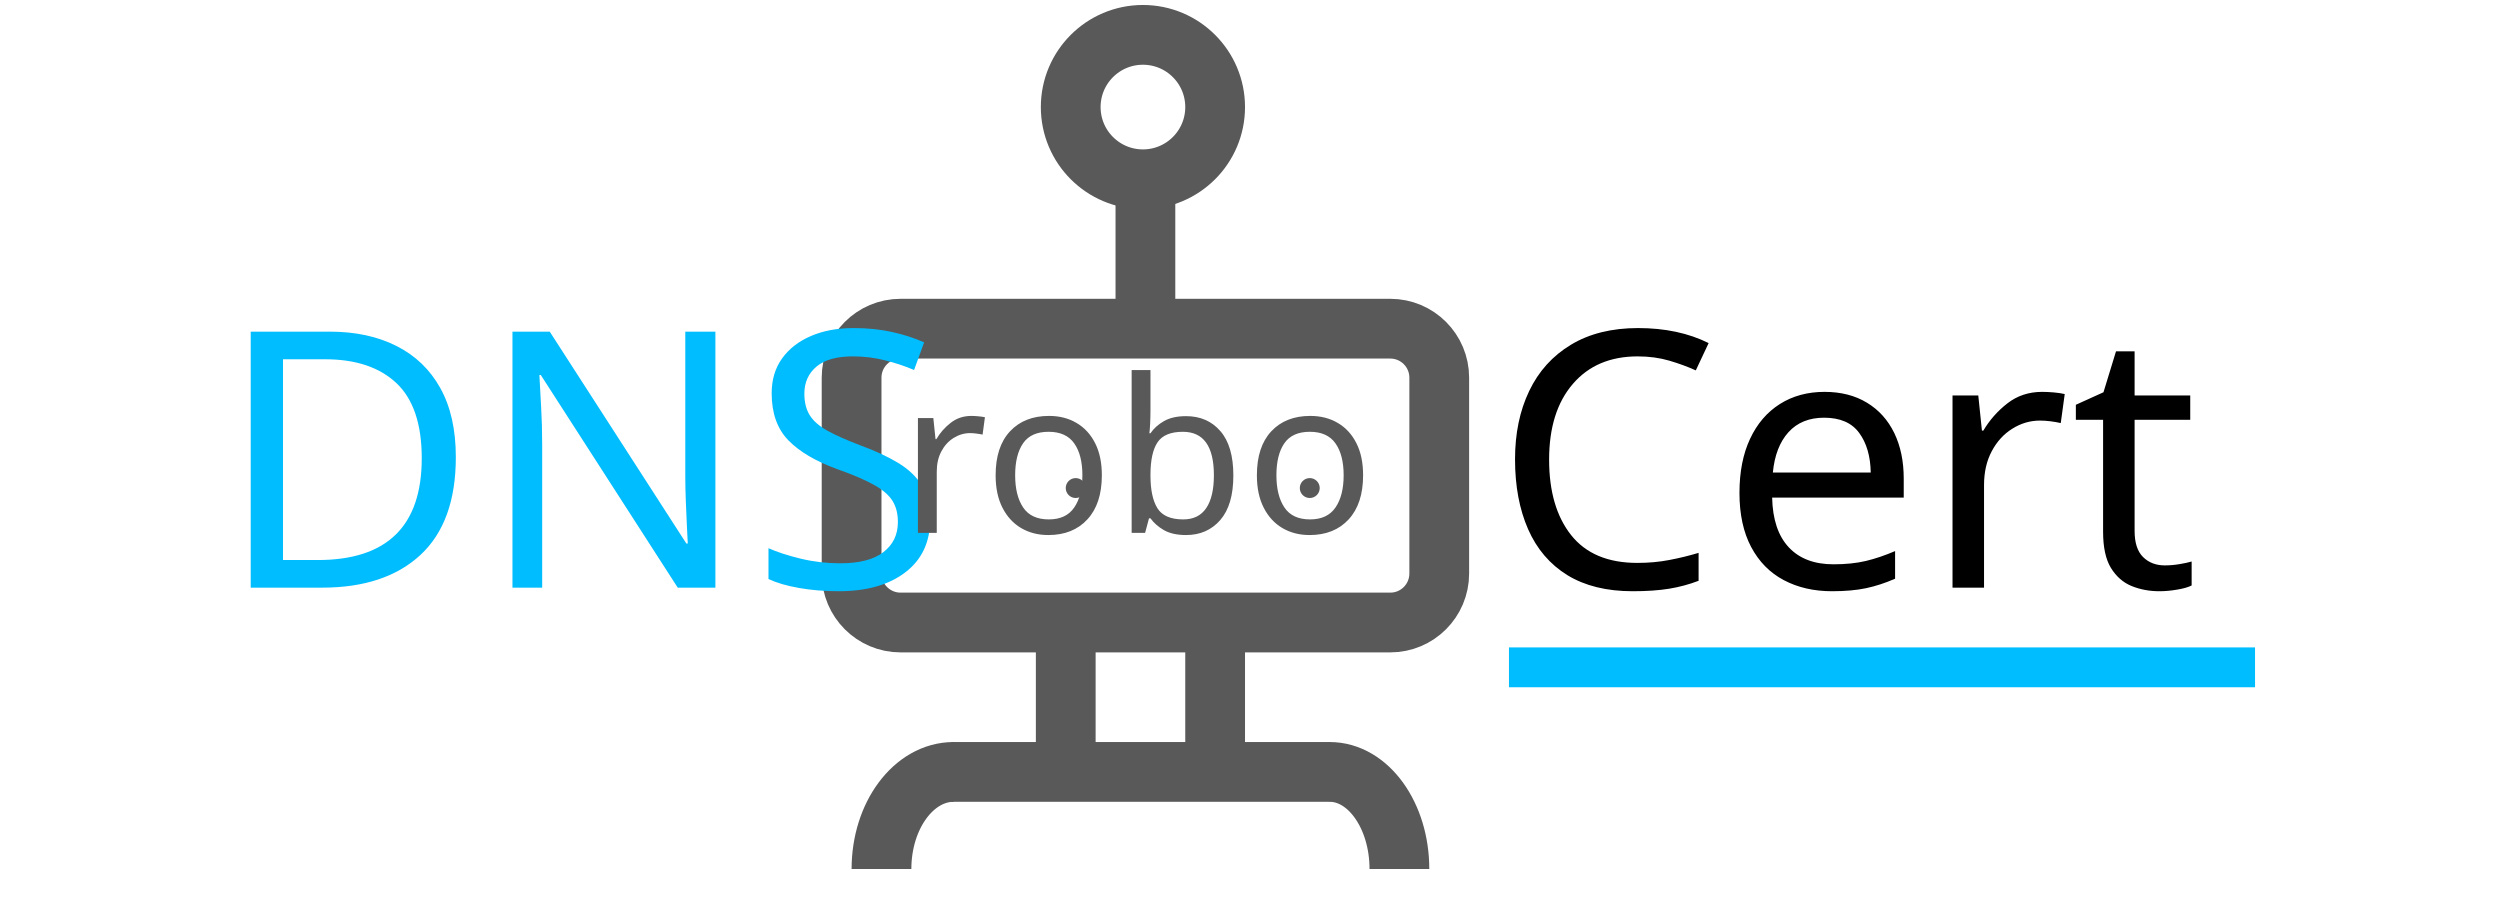
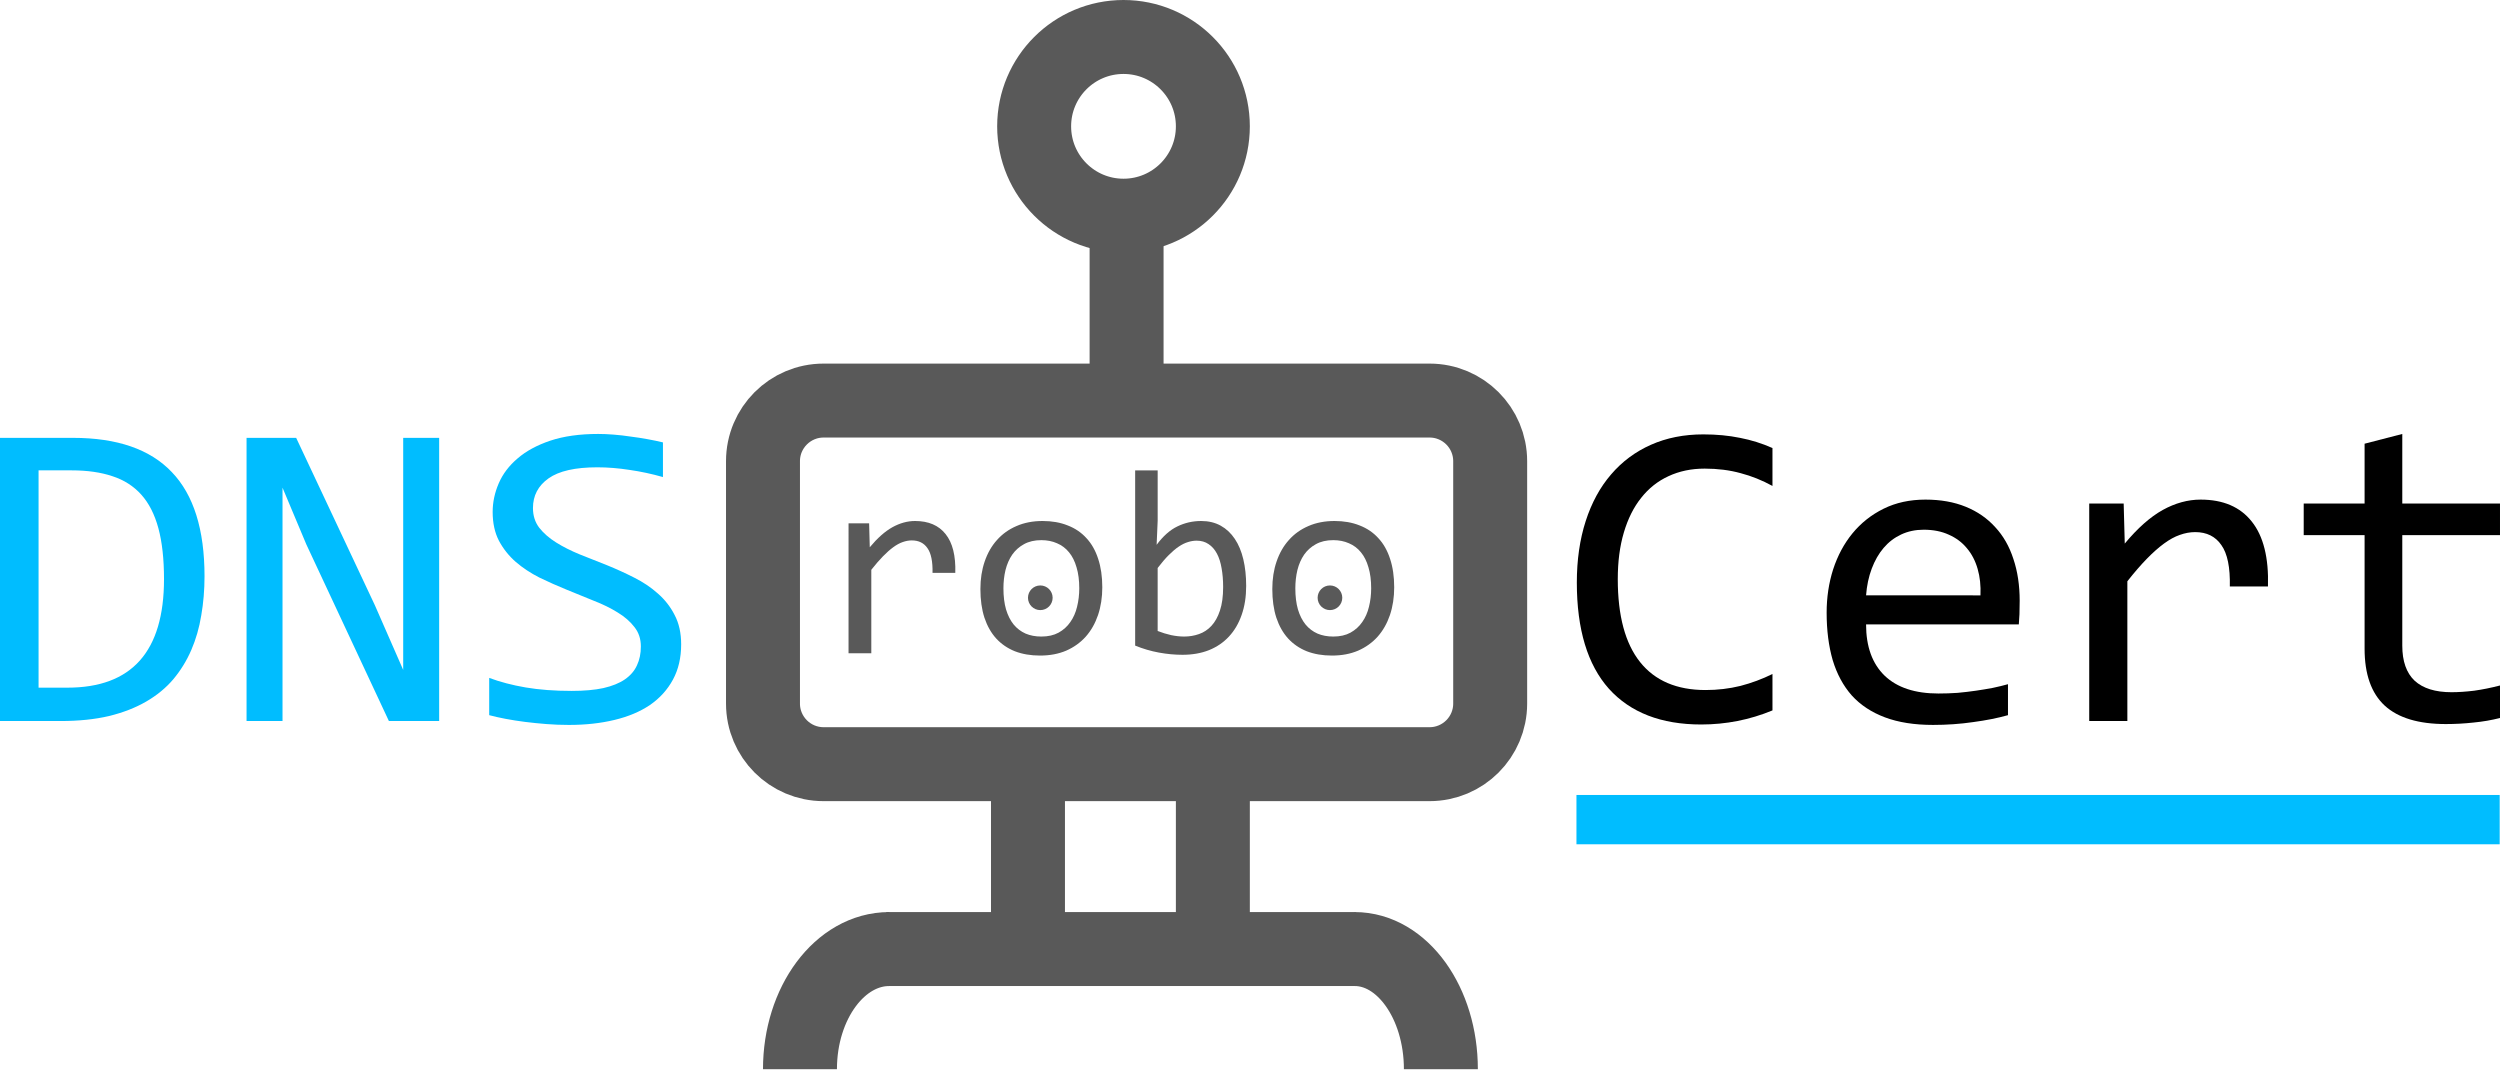
- <svg xmlns="http://www.w3.org/2000/svg" width="502" height="181" overflow="hidden">
-   <defs>
+ <svg xmlns="http://www.w3.org/2000/svg" width="405.671" height="173.5" overflow="hidden" version="1.1" id="svg37" style="overflow:hidden">
+   <defs id="defs5">
    <clipPath id="clip0">
-       <path d="M416 211 918 211 918 392 416 392Z" fill-rule="evenodd" clip-rule="evenodd" />
+       <path d="M 416,211 H 918 V 392 H 416 Z" id="path2" style="clip-rule:evenodd;fill-rule:evenodd" />
    </clipPath>
  </defs>
-   <g clip-path="url(#clip0)" transform="translate(-416 -211)">
-     <path d="M587 286.834C587 281.403 591.403 277 596.834 277L695.166 277C700.597 277 705 281.403 705 286.834L705 326.166C705 331.597 700.597 336 695.166 336L596.834 336C591.403 336 587 331.597 587 326.166Z" stroke="#595959" stroke-width="12" stroke-miterlimit="8" fill="none" fill-rule="evenodd" />
-     <path d="M630 336 630 368.635" stroke="#595959" stroke-width="12" stroke-miterlimit="8" fill="none" fill-rule="evenodd" />
-     <path d="M660 336 660 368.635" stroke="#595959" stroke-width="12" stroke-miterlimit="8" fill="none" fill-rule="evenodd" />
-     <path d="M607 366 683.169 366" stroke="#595959" stroke-width="12" stroke-miterlimit="8" fill="none" fill-rule="evenodd" />
-     <path d="M683 366C690.732 366 697 374.73 697 385.5" stroke="#595959" stroke-width="12" stroke-miterlimit="8" fill="none" fill-rule="evenodd" />
-     <path d="M14.5 0C22.508-4.96522e-15 29 8.73 29 19.5" stroke="#595959" stroke-width="12" stroke-miterlimit="8" fill="none" fill-rule="evenodd" transform="matrix(-1 -8.74228e-08 -8.74228e-08 1 622 366)" />
-     <path d="M646 246 646 276.827" stroke="#595959" stroke-width="12" stroke-miterlimit="8" fill="none" fill-rule="evenodd" />
-     <path d="M631 232.5C631 224.492 637.492 218 645.5 218 653.508 218 660 224.492 660 232.5 660 240.508 653.508 247 645.5 247 637.492 247 631 240.508 631 232.5Z" stroke="#595959" stroke-width="12" stroke-miterlimit="8" fill="none" fill-rule="evenodd" />
-     <text fill="#00BDFF" font-family="Consolas,Consolas_MSFontService,sans-serif" font-weight="400" font-size="72" transform="translate(459.359 329)">DNS<tspan fill="#000000" x="256.468" y="0">Cert</tspan>
-     </text>
-     <path d="M719 345 868.81 345" stroke="#00BDFF" stroke-width="8" stroke-miterlimit="8" fill="none" fill-rule="evenodd" />
-     <text fill="#595959" font-family="Consolas,Consolas_MSFontService,sans-serif" font-weight="400" font-size="43" transform="translate(596.664 318)">robo</text>
-     <path d="M630 309C630 307.895 630.895 307 632 307 633.105 307 634 307.895 634 309 634 310.105 633.105 311 632 311 630.895 311 630 310.105 630 309Z" fill="#595959" fill-rule="evenodd" />
-     <path d="M677 309C677 307.895 677.895 307 679 307 680.105 307 681 307.895 681 309 681 310.105 680.105 311 679 311 677.895 311 677 310.105 677 309Z" fill="#595959" fill-rule="evenodd" />
+   <path style="fill:none;fill-rule:evenodd;stroke:#595959;stroke-width:12;stroke-miterlimit:8" id="path7" stroke-miterlimit="8" d="m 123.809,74.834 c 0,-5.431 4.403,-9.834 9.834,-9.834 h 98.332 c 5.431,0 9.834,4.403 9.834,9.834 v 39.332 c 0,5.431 -4.403,9.834 -9.834,9.834 h -98.332 c -5.431,0 -9.834,-4.403 -9.834,-9.834 z" />
+   <path style="fill:none;fill-rule:evenodd;stroke:#595959;stroke-width:12;stroke-miterlimit:8" id="path9" stroke-miterlimit="8" d="m 166.809,124 v 32.635" />
+   <path style="fill:none;fill-rule:evenodd;stroke:#595959;stroke-width:12;stroke-miterlimit:8" id="path11" stroke-miterlimit="8" d="m 196.809,124 v 32.635" />
+   <path style="fill:none;fill-rule:evenodd;stroke:#595959;stroke-width:12;stroke-miterlimit:8" id="path13" stroke-miterlimit="8" d="m 143.809,154 h 76.169" />
+   <path style="fill:none;fill-rule:evenodd;stroke:#595959;stroke-width:12;stroke-miterlimit:8" id="path15" stroke-miterlimit="8" d="m 219.809,154 c 7.732,0 14,8.73 14,19.5" />
+   <path style="fill:none;fill-rule:evenodd;stroke:#595959;stroke-width:12;stroke-miterlimit:8" id="path17" stroke-miterlimit="8" d="m 144.309,154 c -8.008,0 -14.5,8.73 -14.5,19.5" />
+   <path style="fill:none;fill-rule:evenodd;stroke:#595959;stroke-width:12;stroke-miterlimit:8" id="path19" stroke-miterlimit="8" d="M 182.809,34 V 64.827" />
+   <path style="fill:none;fill-rule:evenodd;stroke:#595959;stroke-width:12;stroke-miterlimit:8" id="path21" stroke-miterlimit="8" d="m 167.809,20.5 c 0,-8.008 6.492,-14.5 14.5,-14.5 8.008,0 14.5,6.492 14.5,14.5 0,8.008 -6.492,14.5 -14.5,14.5 -8.008,0 -14.5,-6.492 -14.5,-14.5 z" />
+   <g aria-label="DNSCert" style="font-weight:400;font-size:72px;font-family:Consolas, Consolas_MSFontService, sans-serif;fill:#00bdff" id="text25">
+     <path d="m 33.188,93.516 q 0,3.305 -0.527,6.328 -0.492,3.023 -1.617,5.625 -1.125,2.602 -2.918,4.746 -1.793,2.109 -4.395,3.621 -2.602,1.512 -6.047,2.355 Q 14.238,117 9.844,117 H 1.1920929e-6 V 71.051 H 11.848 q 10.758,0 16.031,5.555 5.309,5.52 5.309,16.91 z m -6.574,0.457 q 0,-4.887 -0.914,-8.262 -0.914,-3.375 -2.777,-5.449 -1.863,-2.074 -4.676,-2.988 -2.812,-0.949 -6.609,-0.949 H 6.258 v 35.262 h 4.676 q 15.68,0 15.68,-17.613 z" style="font-weight:400;font-size:72px;font-family:Consolas, Consolas_MSFontService, sans-serif;fill:#00bdff" id="path22" />
+     <path d="M 71.262,117 H 63.105 L 49.711,88.348 45.844,79.137 V 102.305 117 H 40.008 V 71.051 h 8.051 l 12.762,27.141 4.605,10.512 V 84.094 71.051 h 5.836 z" style="font-weight:400;font-size:72px;font-family:Consolas, Consolas_MSFontService, sans-serif;fill:#00bdff" id="path24" />
+     <path d="m 110.531,104.555 q 0,3.27 -1.336,5.73 -1.336,2.461 -3.727,4.113 -2.391,1.617 -5.766,2.426 -3.34,0.809 -7.383,0.809 -1.828,0 -3.656,-0.141 -1.793,-0.141 -3.48,-0.352 -1.652,-0.211 -3.129,-0.492 -1.477,-0.281 -2.672,-0.598 v -6.047 q 2.637,0.984 5.906,1.547 3.305,0.562 7.488,0.562 3.023,0 5.133,-0.457 2.145,-0.492 3.48,-1.406 1.371,-0.949 1.969,-2.285 0.633,-1.336 0.633,-3.059 0,-1.863 -1.055,-3.164 -1.02,-1.336 -2.707,-2.355 -1.688,-1.055 -3.867,-1.898 -2.145,-0.879 -4.395,-1.793 -2.25,-0.914 -4.43,-1.969 -2.145,-1.09 -3.832,-2.531 -1.688,-1.477 -2.742,-3.445 -1.02,-1.969 -1.02,-4.676 0,-2.355 0.984,-4.641 0.984,-2.285 3.059,-4.043 2.074,-1.793 5.309,-2.883 3.27,-1.09 7.77,-1.09 1.16,0 2.496,0.105 1.371,0.105 2.742,0.316 1.406,0.176 2.742,0.422 1.371,0.246 2.531,0.527 v 5.625 q -2.707,-0.773 -5.414,-1.16 -2.707,-0.422 -5.238,-0.422 -5.379,0 -7.91,1.793 -2.531,1.793 -2.531,4.816 0,1.863 1.02,3.199 1.055,1.336 2.742,2.391 1.688,1.055 3.832,1.934 2.18,0.844 4.43,1.758 2.25,0.914 4.395,2.004 2.18,1.09 3.867,2.602 1.688,1.477 2.707,3.48 1.055,2.004 1.055,4.746 z" style="font-weight:400;font-size:72px;font-family:Consolas, Consolas_MSFontService, sans-serif;fill:#00bdff" id="path26" />
+     <path d="m 287.616,115.277 q -5.52,2.285 -11.566,2.285 -9.738,0 -14.977,-5.801 -5.203,-5.836 -5.203,-17.227 0,-5.52 1.441,-9.984 1.441,-4.465 4.113,-7.559 2.672,-3.129 6.469,-4.816 3.797,-1.688 8.508,-1.688 3.199,0 5.941,0.562 2.742,0.527 5.273,1.652 v 6.152 q -2.496,-1.371 -5.168,-2.074 -2.672,-0.738 -5.836,-0.738 -3.234,0 -5.871,1.23 -2.602,1.195 -4.43,3.516 -1.828,2.285 -2.812,5.625 -0.984,3.305 -0.984,7.559 0,8.93 3.621,13.465 3.621,4.535 10.617,4.535 2.953,0 5.66,-0.668 2.707,-0.703 5.203,-1.934 z" style="fill:#000000" id="path28" />
+     <path d="m 327.73,97.488 q 0,1.301 -0.035,2.18 -0.035,0.879 -0.105,1.652 h -24.785 q 0,5.414 3.023,8.332 3.023,2.883 8.719,2.883 1.547,0 3.094,-0.105 1.547,-0.141 2.988,-0.352 1.441,-0.211 2.742,-0.457 1.336,-0.281 2.461,-0.598 v 5.027 q -2.496,0.703 -5.66,1.125 -3.129,0.457 -6.504,0.457 -4.535,0 -7.805,-1.23 -3.27,-1.23 -5.379,-3.551 -2.074,-2.355 -3.094,-5.73 -0.984,-3.41 -0.984,-7.699 0,-3.727 1.055,-7.031 1.09,-3.34 3.129,-5.836 2.074,-2.531 5.062,-4.008 2.988,-1.477 6.785,-1.477 3.691,0 6.539,1.16 2.848,1.16 4.781,3.305 1.969,2.109 2.953,5.168 1.02,3.023 1.02,6.785 z m -6.363,-0.879 q 0.105,-2.355 -0.457,-4.289 -0.562,-1.969 -1.758,-3.375 -1.16,-1.406 -2.918,-2.18 -1.758,-0.809 -4.078,-0.809 -2.004,0 -3.656,0.773 -1.652,0.773 -2.848,2.18 -1.195,1.406 -1.934,3.375 -0.738,1.969 -0.914,4.324 z" style="fill:#000000" id="path30" />
+     <path d="m 339.015,81.703 h 5.59 l 0.176,6.504 q 3.129,-3.762 6.152,-5.449 3.059,-1.688 6.152,-1.688 5.484,0 8.297,3.551 2.848,3.551 2.637,10.547 h -6.188 q 0.105,-4.641 -1.371,-6.715 -1.441,-2.109 -4.254,-2.109 -1.23,0 -2.496,0.457 -1.23,0.422 -2.566,1.406 -1.301,0.949 -2.777,2.461 -1.477,1.512 -3.164,3.656 V 117 h -6.188 z" style="fill:#000000" id="path32" />
+     <path d="m 405.671,116.508 q -2.074,0.527 -4.289,0.738 -2.215,0.246 -4.5,0.246 -6.645,0 -9.914,-2.988 -3.27,-3.023 -3.27,-9.246 V 86.836 h -9.879 v -5.133 h 9.879 V 72 l 6.117,-1.582 v 11.285 h 15.855 v 5.133 h -15.855 v 17.93 q 0,3.797 2.004,5.695 2.039,1.863 5.977,1.863 1.688,0 3.691,-0.246 2.004,-0.281 4.184,-0.844 z" style="fill:#000000" id="path34" />
  </g>
+   <path style="fill:none;fill-rule:evenodd;stroke:#00bdff;stroke-width:8;stroke-miterlimit:8" id="path27" stroke-miterlimit="8" d="m 255.809,133 h 149.81" />
+   <g aria-label="robo" style="font-weight:400;font-size:43px;font-family:Consolas, Consolas_MSFontService, sans-serif;fill:#595959" id="text29">
+     <path d="m 137.693,84.92 h 3.338 l 0.105,3.884 q 1.869,-2.247 3.674,-3.254 1.827,-1.008 3.674,-1.008 3.275,0 4.955,2.121 1.701,2.121 1.575,6.299 h -3.695 q 0.063,-2.771 -0.819,-4.01 -0.861,-1.26 -2.541,-1.26 -0.735,0 -1.491,0.273 -0.735,0.252 -1.533,0.84 -0.777,0.567 -1.659,1.47 -0.882,0.903 -1.89,2.184 V 106 h -3.695 z" style="font-weight:400;font-size:43px;font-family:Consolas, Consolas_MSFontService, sans-serif;fill:#595959" id="path37" />
+     <path d="m 178.867,95.292 q 0,2.457 -0.693,4.514 -0.693,2.037 -1.995,3.506 -1.302,1.449 -3.17,2.268 -1.869,0.798 -4.241,0.798 -2.268,0 -4.073,-0.693 -1.785,-0.714 -3.044,-2.079 -1.239,-1.365 -1.911,-3.38 -0.651,-2.016 -0.651,-4.64 0,-2.457 0.693,-4.472 0.693,-2.037 1.995,-3.485 1.302,-1.47 3.17,-2.268 1.869,-0.819 4.241,-0.819 2.268,0 4.052,0.714 1.806,0.693 3.044,2.058 1.26,1.344 1.911,3.359 0.672,2.016 0.672,4.619 z m -3.737,0.168 q 0,-1.953 -0.441,-3.401 -0.42,-1.47 -1.218,-2.436 -0.798,-0.987 -1.953,-1.47 -1.134,-0.504 -2.541,-0.504 -1.638,0 -2.813,0.651 -1.155,0.63 -1.911,1.701 -0.735,1.071 -1.092,2.499 -0.336,1.407 -0.336,2.96 0,1.953 0.42,3.422 0.441,1.47 1.239,2.457 0.798,0.966 1.932,1.47 1.134,0.483 2.562,0.483 1.638,0 2.792,-0.63 1.176,-0.651 1.911,-1.722 0.756,-1.071 1.092,-2.478 0.357,-1.428 0.357,-3.002 z" style="font-weight:400;font-size:43px;font-family:Consolas, Consolas_MSFontService, sans-serif;fill:#595959" id="path39" />
+     <path d="m 202.214,95.082 q 0,2.625 -0.735,4.703 -0.714,2.058 -2.058,3.506 -1.323,1.428 -3.233,2.205 -1.911,0.756 -4.304,0.756 -1.869,0 -3.821,-0.357 -1.953,-0.357 -3.863,-1.134 V 76.333 h 3.653 V 84.5 l -0.168,3.905 q 1.575,-2.121 3.359,-2.981 1.806,-0.882 3.863,-0.882 1.806,0 3.17,0.756 1.365,0.756 2.289,2.142 0.924,1.365 1.386,3.317 0.462,1.932 0.462,4.325 z M 198.477,95.25 q 0,-1.659 -0.252,-3.044 -0.231,-1.386 -0.756,-2.373 -0.525,-0.987 -1.344,-1.533 -0.819,-0.567 -1.953,-0.567 -0.693,0 -1.407,0.231 -0.714,0.21 -1.491,0.735 -0.756,0.504 -1.617,1.365 -0.84,0.84 -1.806,2.1 v 10.225 q 1.071,0.42 2.184,0.672 1.113,0.231 2.121,0.231 1.26,0 2.394,-0.399 1.155,-0.399 2.016,-1.323 0.882,-0.945 1.386,-2.478 0.525,-1.554 0.525,-3.842 z" style="font-weight:400;font-size:43px;font-family:Consolas, Consolas_MSFontService, sans-serif;fill:#595959" id="path41" />
+     <path d="m 226.234,95.292 q 0,2.457 -0.693,4.514 -0.693,2.037 -1.995,3.506 -1.302,1.449 -3.17,2.268 -1.869,0.798 -4.241,0.798 -2.268,0 -4.073,-0.693 -1.785,-0.714 -3.044,-2.079 -1.239,-1.365 -1.911,-3.38 -0.651,-2.016 -0.651,-4.64 0,-2.457 0.693,-4.472 0.693,-2.037 1.995,-3.485 1.302,-1.47 3.17,-2.268 1.869,-0.819 4.241,-0.819 2.268,0 4.052,0.714 1.806,0.693 3.044,2.058 1.26,1.344 1.911,3.359 0.672,2.016 0.672,4.619 z m -3.737,0.168 q 0,-1.953 -0.441,-3.401 -0.42,-1.47 -1.218,-2.436 -0.798,-0.987 -1.953,-1.47 -1.134,-0.504 -2.541,-0.504 -1.638,0 -2.813,0.651 -1.155,0.63 -1.911,1.701 -0.735,1.071 -1.092,2.499 -0.336,1.407 -0.336,2.96 0,1.953 0.42,3.422 0.441,1.47 1.239,2.457 0.798,0.966 1.932,1.47 1.134,0.483 2.562,0.483 1.638,0 2.792,-0.63 1.176,-0.651 1.911,-1.722 0.756,-1.071 1.092,-2.478 0.357,-1.428 0.357,-3.002 z" style="font-weight:400;font-size:43px;font-family:Consolas, Consolas_MSFontService, sans-serif;fill:#595959" id="path43" />
+   </g>
+   <path style="fill:#595959;fill-rule:evenodd" id="path31" d="m 166.809,97 c 0,-1.105 0.895,-2 2,-2 1.105,0 2,0.895 2,2 0,1.105 -0.895,2 -2,2 -1.105,0 -2,-0.895 -2,-2 z" />
+   <path style="fill:#595959;fill-rule:evenodd" id="path33" d="m 213.809,97 c 0,-1.105 0.895,-2 2,-2 1.105,0 2,0.895 2,2 0,1.105 -0.895,2 -2,2 -1.105,0 -2,-0.895 -2,-2 z" />
</svg>
